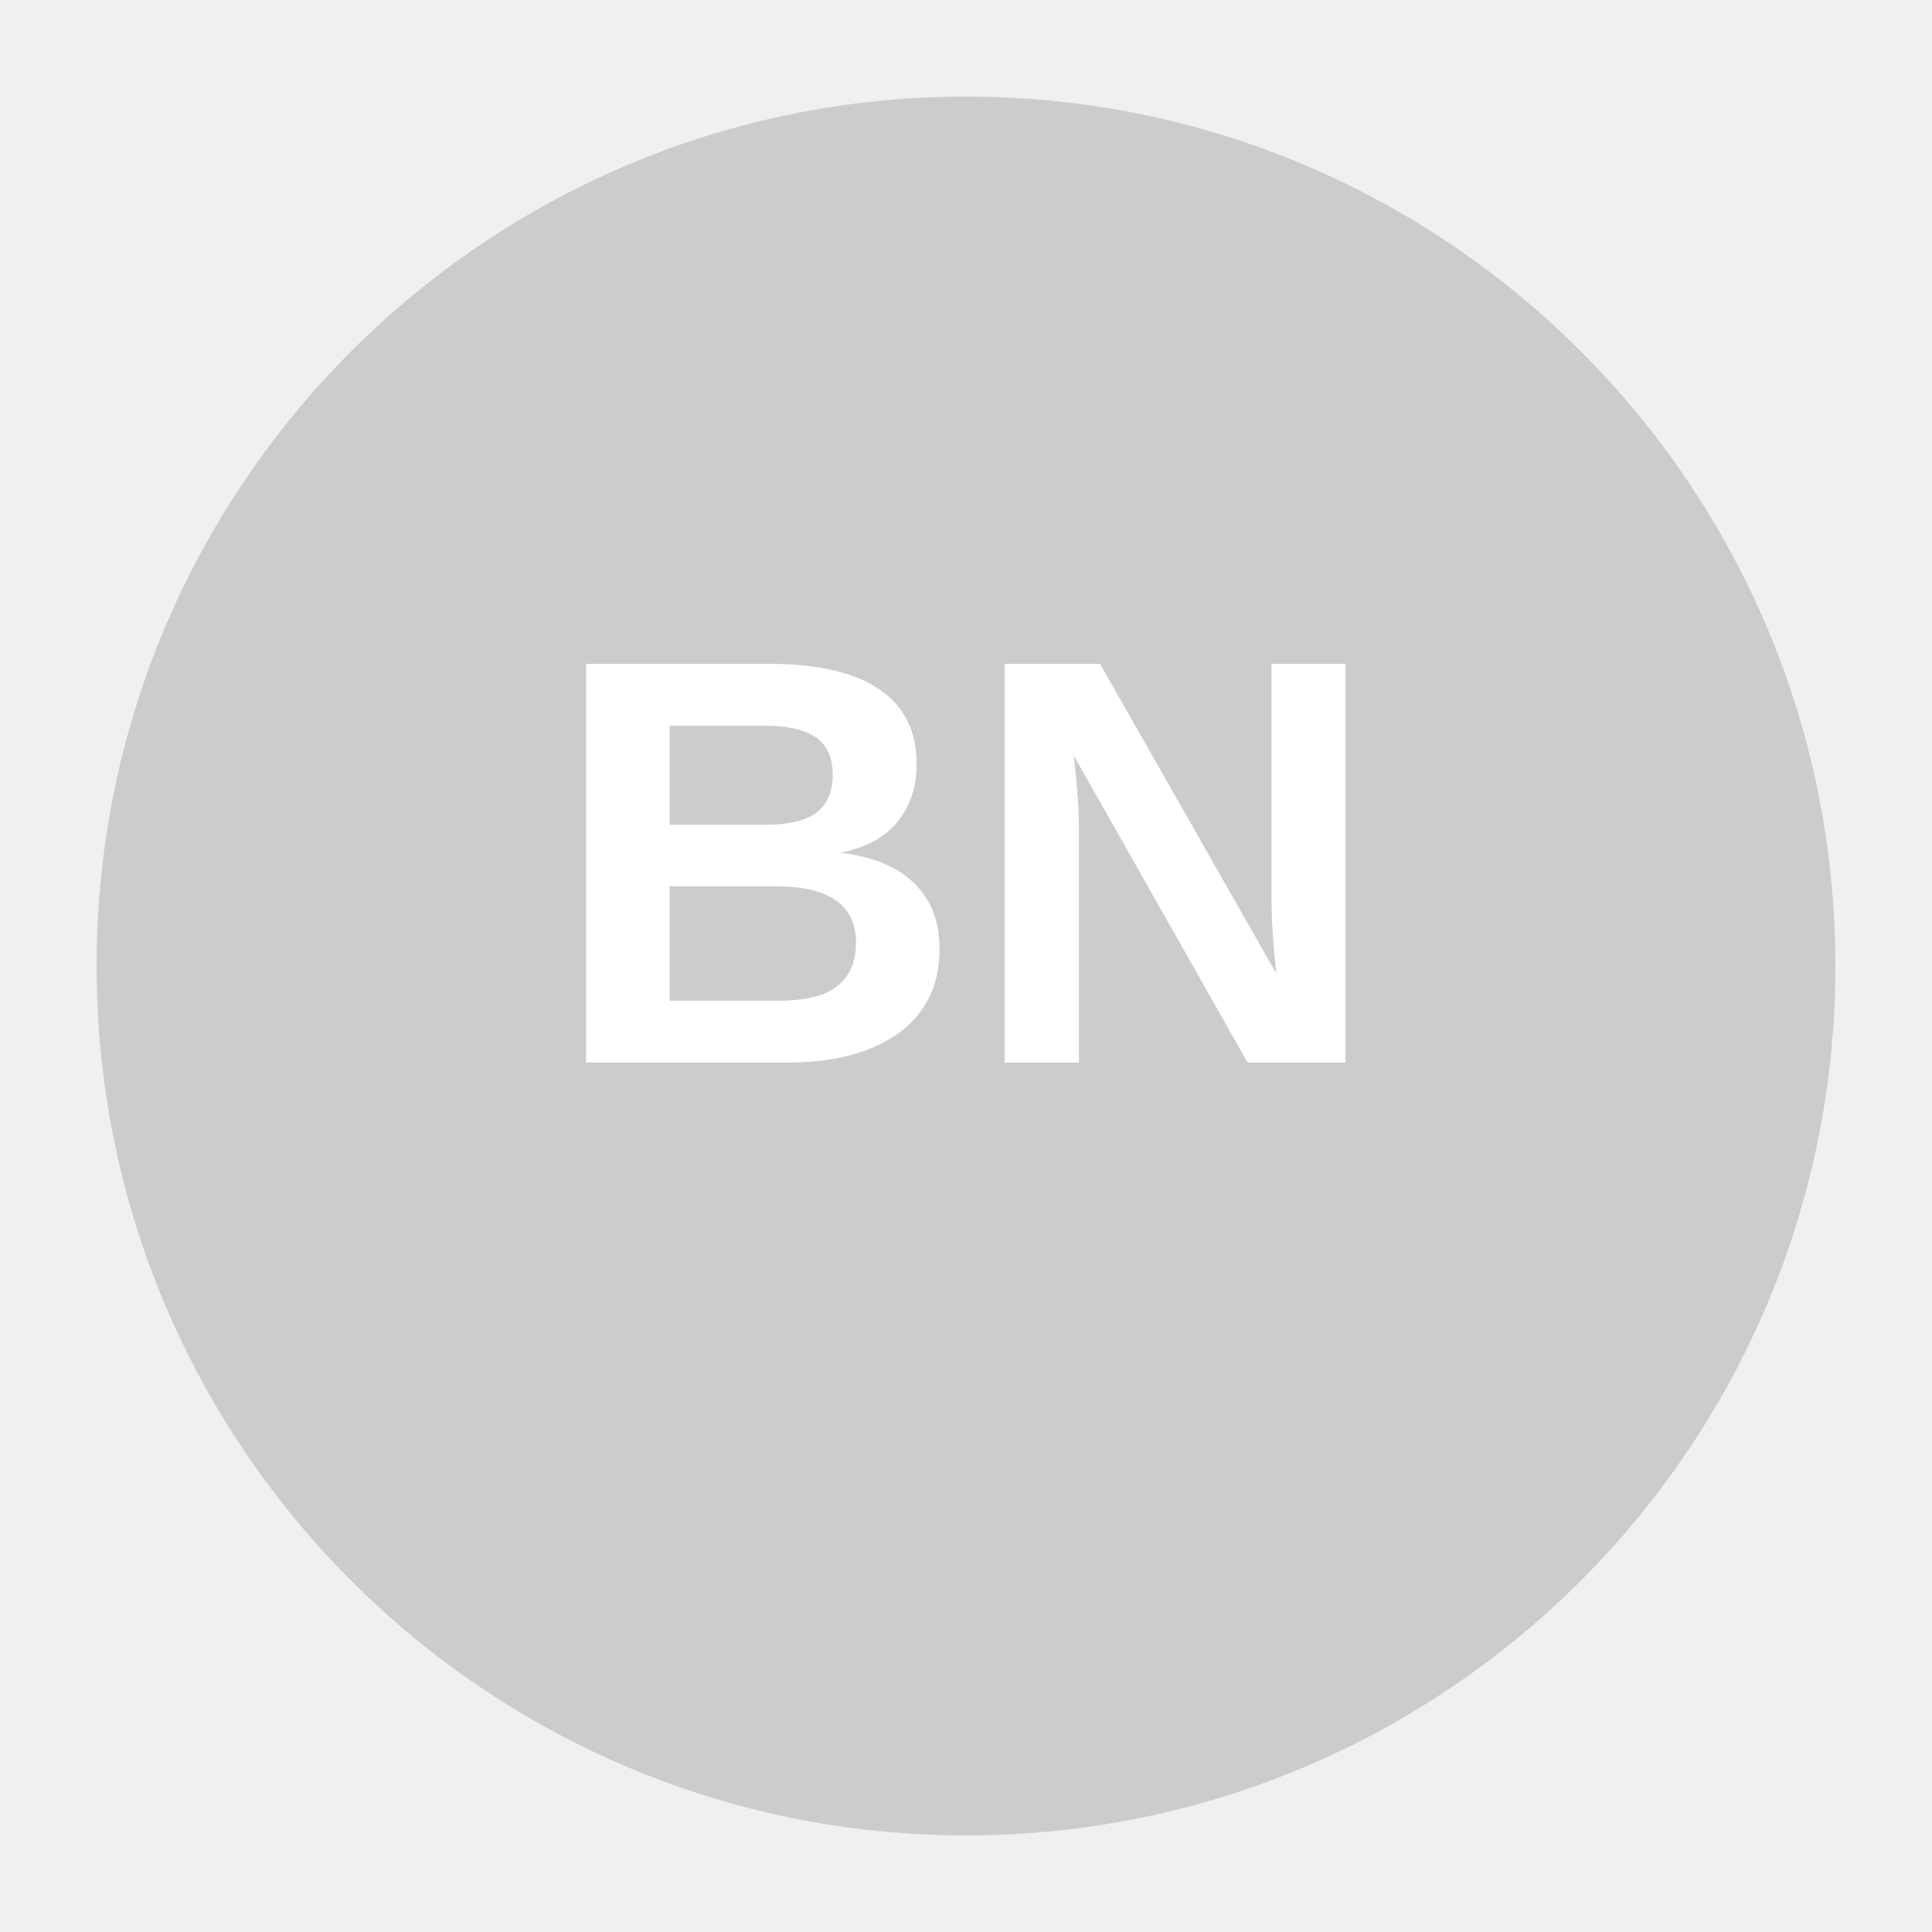
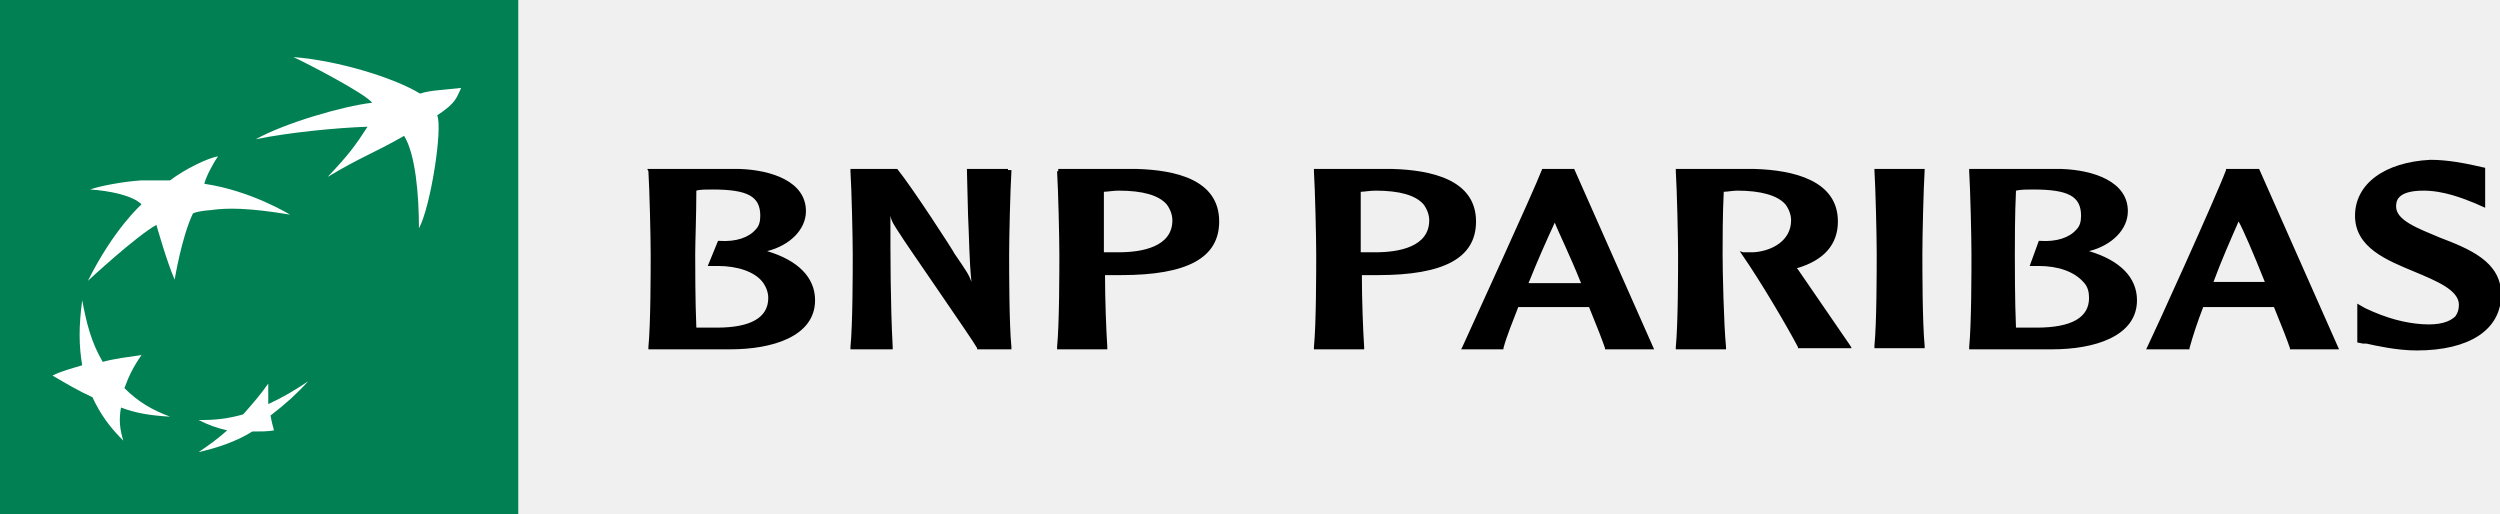
- <svg xmlns="http://www.w3.org/2000/svg" viewBox="0 0 100 100">
-   <circle cx="50" cy="50" r="45" fill="#ccc" />
-   <text x="50" y="55" text-anchor="middle" fill="white" font-family="Arial" font-weight="bold" font-size="30">BN</text>
+ <svg xmlns="http://www.w3.org/2000/svg" width="219" height="45" xml:space="preserve">
+   <g class="layer">
+     <path d="m0,0l45.4,0l0,45.4l-45.4,0l0,-45.4z" fill="#008053" id="svg_1" />
+     <path d="m44,22.9c0,9.5 0.4,19.2 0.4,19.2c0,1.1 -0.7,1.8 -1.6,1.8l-39.3,0c-0.9,0 -1.5,-0.8 -1.6,-1.8c0,0 -1.1,-8.3 -1.1,-20.9c0,-12.7 1.2,-18.6 1.2,-18.6c0.1,-1 0.7,-1.8 1.6,-1.8l39.3,0c0.9,0 1.6,0.8 1.6,1.8c-0.1,0 -0.5,10.9 -0.5,20.3" fill="#008053" id="svg_2" />
+     <path d="m35.2,12.2c-2.8,1.6 -3.7,1.8 -6.7,3.6l0.1,-0.3c1.6,-1.7 2.3,-2.5 3.3,-4c-2.8,0.2 -6.9,0.5 -9.8,1.1l0.2,-0.3c2.7,-1.3 7.6,-2.6 10.1,-2.9c-0.6,-0.9 -5.6,-3.6 -6.8,-4.1l0.1,-0.3c3.8,0.4 8.8,2.2 10.9,3.5c0.9,-0.3 1.9,-0.3 3.6,-0.5c0,0 -0.3,1 -2.1,2.3c0.5,1.2 -0.6,8.1 -1.6,9.9c0,-2.8 -0.2,-6.4 -1.3,-8m-20.5,24.6l0.1,-0.3c-1.5,-0.6 -3,-1 -4.2,-2.2c0.4,-1.1 0.8,-1.9 1.5,-2.9l0.1,-0.3c-1.3,0.2 -2.4,0.7 -3.5,0.9c-0.9,-1.5 -1.2,-3.6 -1.7,-5.6l0,0.2c-0.2,2.3 -0.3,3.9 0,5.7c-0.9,0.3 -1.7,0.3 -2.5,0.6l-0.1,0.3c1.2,0.7 2.1,1.3 3.5,1.9c0.7,1.5 1.5,2.6 2.7,3.8l0.1,-0.3c-0.2,-0.9 -0.5,-1.6 -0.4,-2.6c1.5,0.5 2.7,0.7 4.4,0.8m4.2,-22.8s-0.6,1.1 -1.1,2.5l-0.1,0c3.5,0.5 6.8,1.9 7.6,2.4l-0.1,0.3c-3.6,-0.6 -5.5,-0.6 -6.9,-0.4c-1.3,0.1 -1.6,0.3 -1.6,0.3c-0.8,1.7 -1.2,4.5 -1.4,5.5l-0.1,0.3c-0.7,-1.6 -1.6,-4.8 -1.6,-4.8c-1.8,1 -6,4.9 -6,4.9c2.3,-4.6 4.7,-6.7 4.7,-6.7c-0.8,-0.8 -2.9,-1.2 -4.5,-1.3l0.1,-0.3c1,-0.3 3,-0.4 4.3,-0.5l2.5,0c1.3,-1.1 3.4,-2.1 4.2,-2.2m4.4,19.9c-0.7,1 -1.4,1.8 -2.2,2.7c-1.2,0.3 -2.6,0.2 -3.7,0.2l-0.1,0.3c0.8,0.4 1.6,0.7 2.5,0.9c-0.7,0.6 -1.6,1.1 -2.3,1.6l-0.1,0.3c1.4,-0.3 3.3,-0.9 4.7,-1.8c0.7,0 1.4,0 1.9,-0.1l0.1,-0.3c-0.1,-0.3 -0.4,-0.5 -0.5,-1c1.3,-1 2.2,-1.9 3.3,-3l0.2,-0.3c-1.1,0.7 -2.4,1.8 -3.6,2.4c-0.1,-0.7 -0.2,-1.2 -0.2,-1.9" fill="#008053" id="svg_3" />
+     <path d="m35.4,11.9c-2.8,1.6 -3.7,1.8 -6.7,3.6c1.8,-1.9 2.4,-2.7 3.5,-4.4c-2.8,0.1 -6.9,0.5 -9.8,1.1c2.5,-1.4 7.6,-2.9 10.2,-3.2c-0.6,-0.8 -5.6,-3.4 -6.9,-4c3.9,0.3 8.8,1.8 11.1,3.2c0.9,-0.3 1.9,-0.3 3.6,-0.5c-0.4,0.8 -0.4,1.3 -2.1,2.4c0.5,1.2 -0.6,8.1 -1.6,9.9c0,-2.9 -0.3,-6.5 -1.3,-8.1m-20.5,24.6c-1.6,-0.6 -2.8,-1.3 -4,-2.5c0.4,-1.1 0.8,-1.9 1.5,-2.9c-1.3,0.2 -2.3,0.3 -3.4,0.6c-1,-1.7 -1.4,-3.3 -1.8,-5.4c-0.3,2.3 -0.3,3.9 0,5.7c-1,0.3 -1.8,0.5 -2.6,0.9c1.2,0.7 2.2,1.3 3.5,1.9c0.7,1.5 1.5,2.6 2.7,3.8c-0.3,-1 -0.4,-1.8 -0.2,-2.9c1.3,0.5 2.6,0.7 4.3,0.8m4.2,-22.8c-0.5,0.7 -1.1,1.9 -1.2,2.4c4.1,0.6 7.5,2.7 7.5,2.7c-3.6,-0.6 -5.5,-0.6 -6.9,-0.4c-1.3,0.1 -1.6,0.3 -1.6,0.3c-1,2.1 -1.6,5.8 -1.6,5.8c-0.7,-1.6 -1.6,-4.8 -1.6,-4.8c-1.8,1 -6,4.9 -6,4.9c2.3,-4.6 4.7,-6.7 4.7,-6.7c-0.8,-0.8 -2.9,-1.2 -4.5,-1.3c0.8,-0.3 2.9,-0.7 4.5,-0.8l2.5,0c1.3,-1 3.4,-2 4.2,-2.1m4.4,19.9c-0.7,1 -1.4,1.8 -2.2,2.7c-1.4,0.4 -2.5,0.5 -3.9,0.5c0.8,0.4 1.6,0.7 2.5,0.9c-0.9,0.8 -1.6,1.3 -2.5,1.9c1.4,-0.3 3.3,-0.9 4.7,-1.8c0.7,0 1.4,0 1.9,-0.1c-0.1,-0.4 -0.2,-0.7 -0.3,-1.3c1.3,-1 2.3,-1.9 3.3,-3c-1.2,0.8 -2.2,1.4 -3.5,2l0,-1.8z" fill="#fff" id="svg_4" />
+     <path d="m62.4,16.6c3.1,0 4.2,0.6 4.2,2.3c0,0.5 -0.1,0.9 -0.4,1.2c-0.6,0.7 -1.7,1.1 -3.2,1l-0.1,0l-0.9,2.2l0.9,0c1.7,0 3.2,0.5 3.9,1.4c0.3,0.4 0.5,0.9 0.5,1.4c0,1.7 -1.5,2.6 -4.5,2.6l-1.8,0c-0.1,-2.3 -0.1,-5.5 -0.1,-6.4c0,-1.1 0.1,-3.5 0.1,-5.6c0.3,-0.1 0.9,-0.1 1.4,-0.1m-5.6,-1.6c0.1,1.6 0.2,5.8 0.2,7.3c0,1.4 0,6.1 -0.2,8.1l0,0.2l7.2,0c3.6,0 7.4,-1.1 7.4,-4.3c0,-2 -1.5,-3.5 -4.2,-4.3c2,-0.5 3.4,-1.9 3.4,-3.5c0,-2.6 -3,-3.6 -5.8,-3.7l-8.1,0l0.1,0.2zm31.5,-0.2l-3.6,0l0.1,4c0.1,2 0.1,4 0.3,5.9c-0.2,-0.6 -0.4,-0.9 -1.5,-2.5c0,-0.1 -3.7,-5.8 -5,-7.4l-4.1,0l0,0.2c0.1,1.6 0.2,5.8 0.2,7.3c0,1.4 0,6.1 -0.2,8.1l0,0.2l3.7,0l0,-0.2c-0.2,-3.8 -0.2,-7.7 -0.2,-11.5c0.1,0.5 0.3,0.8 0.9,1.7c0,0.1 6.4,9.3 6.7,9.9l0,0.1l3,0l0,-0.2c-0.2,-2 -0.2,-6.7 -0.2,-8.1c0,-1.5 0.1,-5.7 0.2,-7.3l0,-0.1l-0.3,0l0,-0.1zm9.7,1.9q3.15,0 4.2,1.2c0.3,0.4 0.5,0.9 0.5,1.4c0,2.3 -2.6,2.8 -4.7,2.8l-1.3,0l0,-5.3c0.3,0 0.8,-0.1 1.3,-0.1m-5.4,-1.7c0.1,1.6 0.2,5.8 0.2,7.3c0,1.4 0,6.1 -0.2,8.1l0,0.2l4.4,0l0,-0.2c-0.1,-1.5 -0.2,-4.2 -0.2,-6.3l1.4,0c5.8,0 8.6,-1.5 8.6,-4.7c0,-3.7 -3.9,-4.5 -7.2,-4.6l-6.9,0l0,0.2m27.8,1.7q3.15,0 4.2,1.2c0.3,0.4 0.5,0.9 0.5,1.4c0,2.3 -2.6,2.8 -4.7,2.8l-1.3,0l0,-5.3c0.3,0 0.8,-0.1 1.3,-0.1m-5.4,-1.7c0.1,1.6 0.2,5.8 0.2,7.3c0,1.4 0,6.1 -0.2,8.1l0,0.2l4.4,0l0,-0.2c-0.1,-1.5 -0.2,-4.2 -0.2,-6.3l1.4,0c5.8,0 8.6,-1.5 8.6,-4.7c0,-3.7 -4,-4.5 -7.3,-4.6l-6.9,0l0,0.2zm21.1,4.5c0.3,0.8 1.3,2.8 2.3,5.3l-4.6,0c0.8,-2 1.6,-3.8 2.3,-5.3m-1.1,-4.7c-0.9,2.3 -6.2,13.8 -7,15.6l-0.1,0.2l3.7,0l0,-0.1c0.3,-1.1 0.8,-2.3 1.3,-3.6l6.2,0c0.7,1.7 1.2,3 1.4,3.6l0,0.1l4.3,0l-7,-15.8l0.1,0l-2.9,0zm11.7,0.2c0.1,1.6 0.2,5.8 0.2,7.3c0,1.4 0,6.1 -0.2,8.1l0,0.2l4.4,0l0,-0.2c-0.2,-2 -0.3,-6.7 -0.3,-8.1c0,-1.1 0,-3.5 0.1,-5.5c0.3,0 0.8,-0.1 1.2,-0.1c2,0 3.5,0.4 4.2,1.2c0.3,0.4 0.5,0.9 0.5,1.4c0,1.8 -1.7,2.7 -3.3,2.8l-0.9,0l-0.3,-0.1l0.2,0.3c1.6,2.3 3.9,6.2 4.9,8.1l0,0.1l4.7,0l-0.1,-0.2c-0.2,-0.3 -3.3,-4.8 -4.6,-6.7l-0.1,-0.1c2.4,-0.7 3.6,-2.1 3.6,-4.1c0,-3.6 -3.9,-4.5 -7.3,-4.6l-6.9,0l0,0.2zm21.6,-0.2l-4.2,0l0,0.1c0.1,1.6 0.2,5.8 0.2,7.3c0,1.4 0,6.1 -0.2,8.1l0,0.2l4.4,0l0,-0.2c-0.2,-2 -0.2,-6.7 -0.2,-8.1c0,-1.5 0.1,-5.7 0.2,-7.3l0,-0.1l-0.2,0zm9.7,1.8c3.1,0 4.2,0.6 4.2,2.3c0,0.5 -0.1,0.9 -0.4,1.2c-0.6,0.7 -1.7,1.1 -3.2,1l-0.1,0l-0.8,2.2l0.8,0c1.7,0 3.1,0.5 3.9,1.4c0.4,0.4 0.5,0.9 0.5,1.4c0,1.7 -1.5,2.6 -4.6,2.6l-1.8,0c-0.1,-2.3 -0.1,-5.5 -0.1,-6.4c0,-1.1 0,-3.5 0.1,-5.6c0.4,-0.1 1,-0.1 1.5,-0.1m-5.6,-1.6c0.1,1.6 0.2,5.8 0.2,7.3c0,1.4 0,6.1 -0.2,8.1l0,0.2l7.3,0c3.6,0 7.4,-1.1 7.4,-4.3c0,-2 -1.5,-3.5 -4.2,-4.3c2,-0.5 3.4,-1.9 3.4,-3.5c0,-2.6 -3,-3.6 -5.8,-3.7l-8.1,0l0,0.2zm23.6,4.4c0.4,0.7 1.3,2.8 2.3,5.3l-4.5,0c0.7,-1.9 1.5,-3.7 2.2,-5.3m1.8,-4.6l-2.9,0l0,0.1c-0.9,2.4 -6.4,14.5 -6.9,15.5l-0.1,0.2l3.8,0l0,-0.1q0.45,-1.65 1.2,-3.6l6.2,0c0.7,1.7 1.2,3 1.4,3.6l0,0.1l4.3,0l-7,-15.8zm8.4,4.1c0,2.8 2.8,3.9 5.2,4.9c1.9,0.8 3.9,1.6 3.9,2.9c0,0.4 -0.1,0.7 -0.3,1c-0.5,0.5 -1.4,0.8 -2.9,0.7s-3.1,-0.5 -5,-1.4l-0.7,-0.4l0,3.4l0.5,0.1l0.3,0c0.9,0.2 2.7,0.6 4.4,0.6c4.6,0 7.4,-1.8 7.4,-4.9c0,-2.9 -2.8,-4 -5.4,-5c-1.9,-0.8 -3.8,-1.5 -3.8,-2.7c0,-0.4 0,-1.4 2.4,-1.4c1.8,0 3.5,0.7 4.5,1.1l0.9,0.4l0,-3.5l-0.9,-0.2c-0.9,-0.2 -2.4,-0.5 -3.9,-0.5c-4,0.2 -6.6,2.1 -6.6,4.9" id="svg_5" />
+   </g>
</svg>
